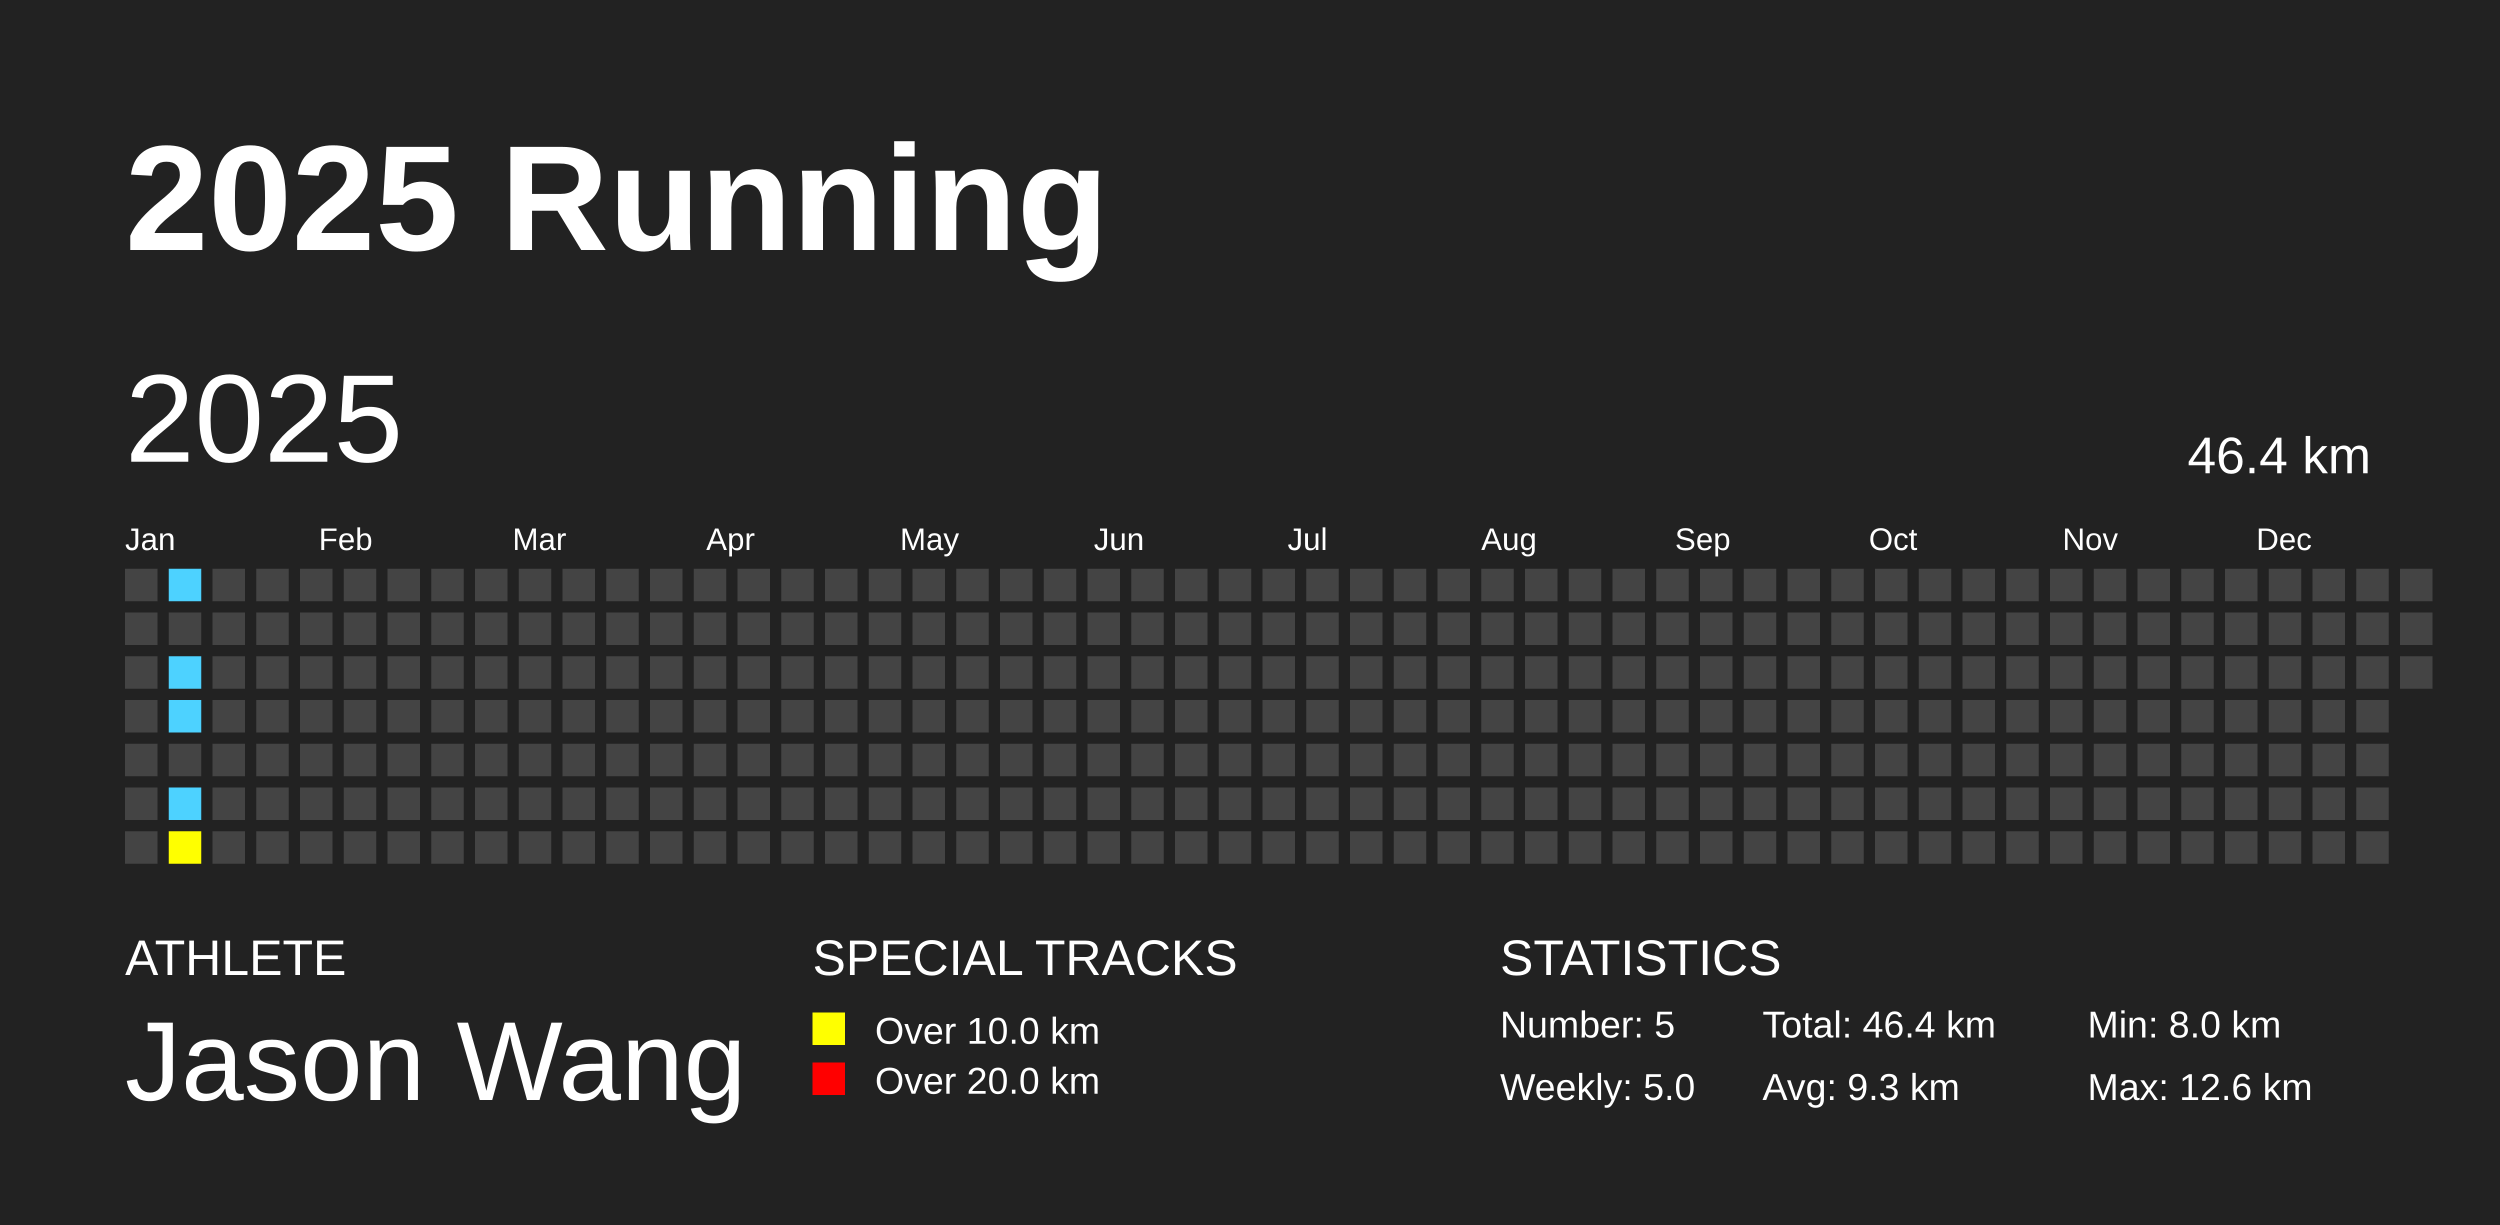
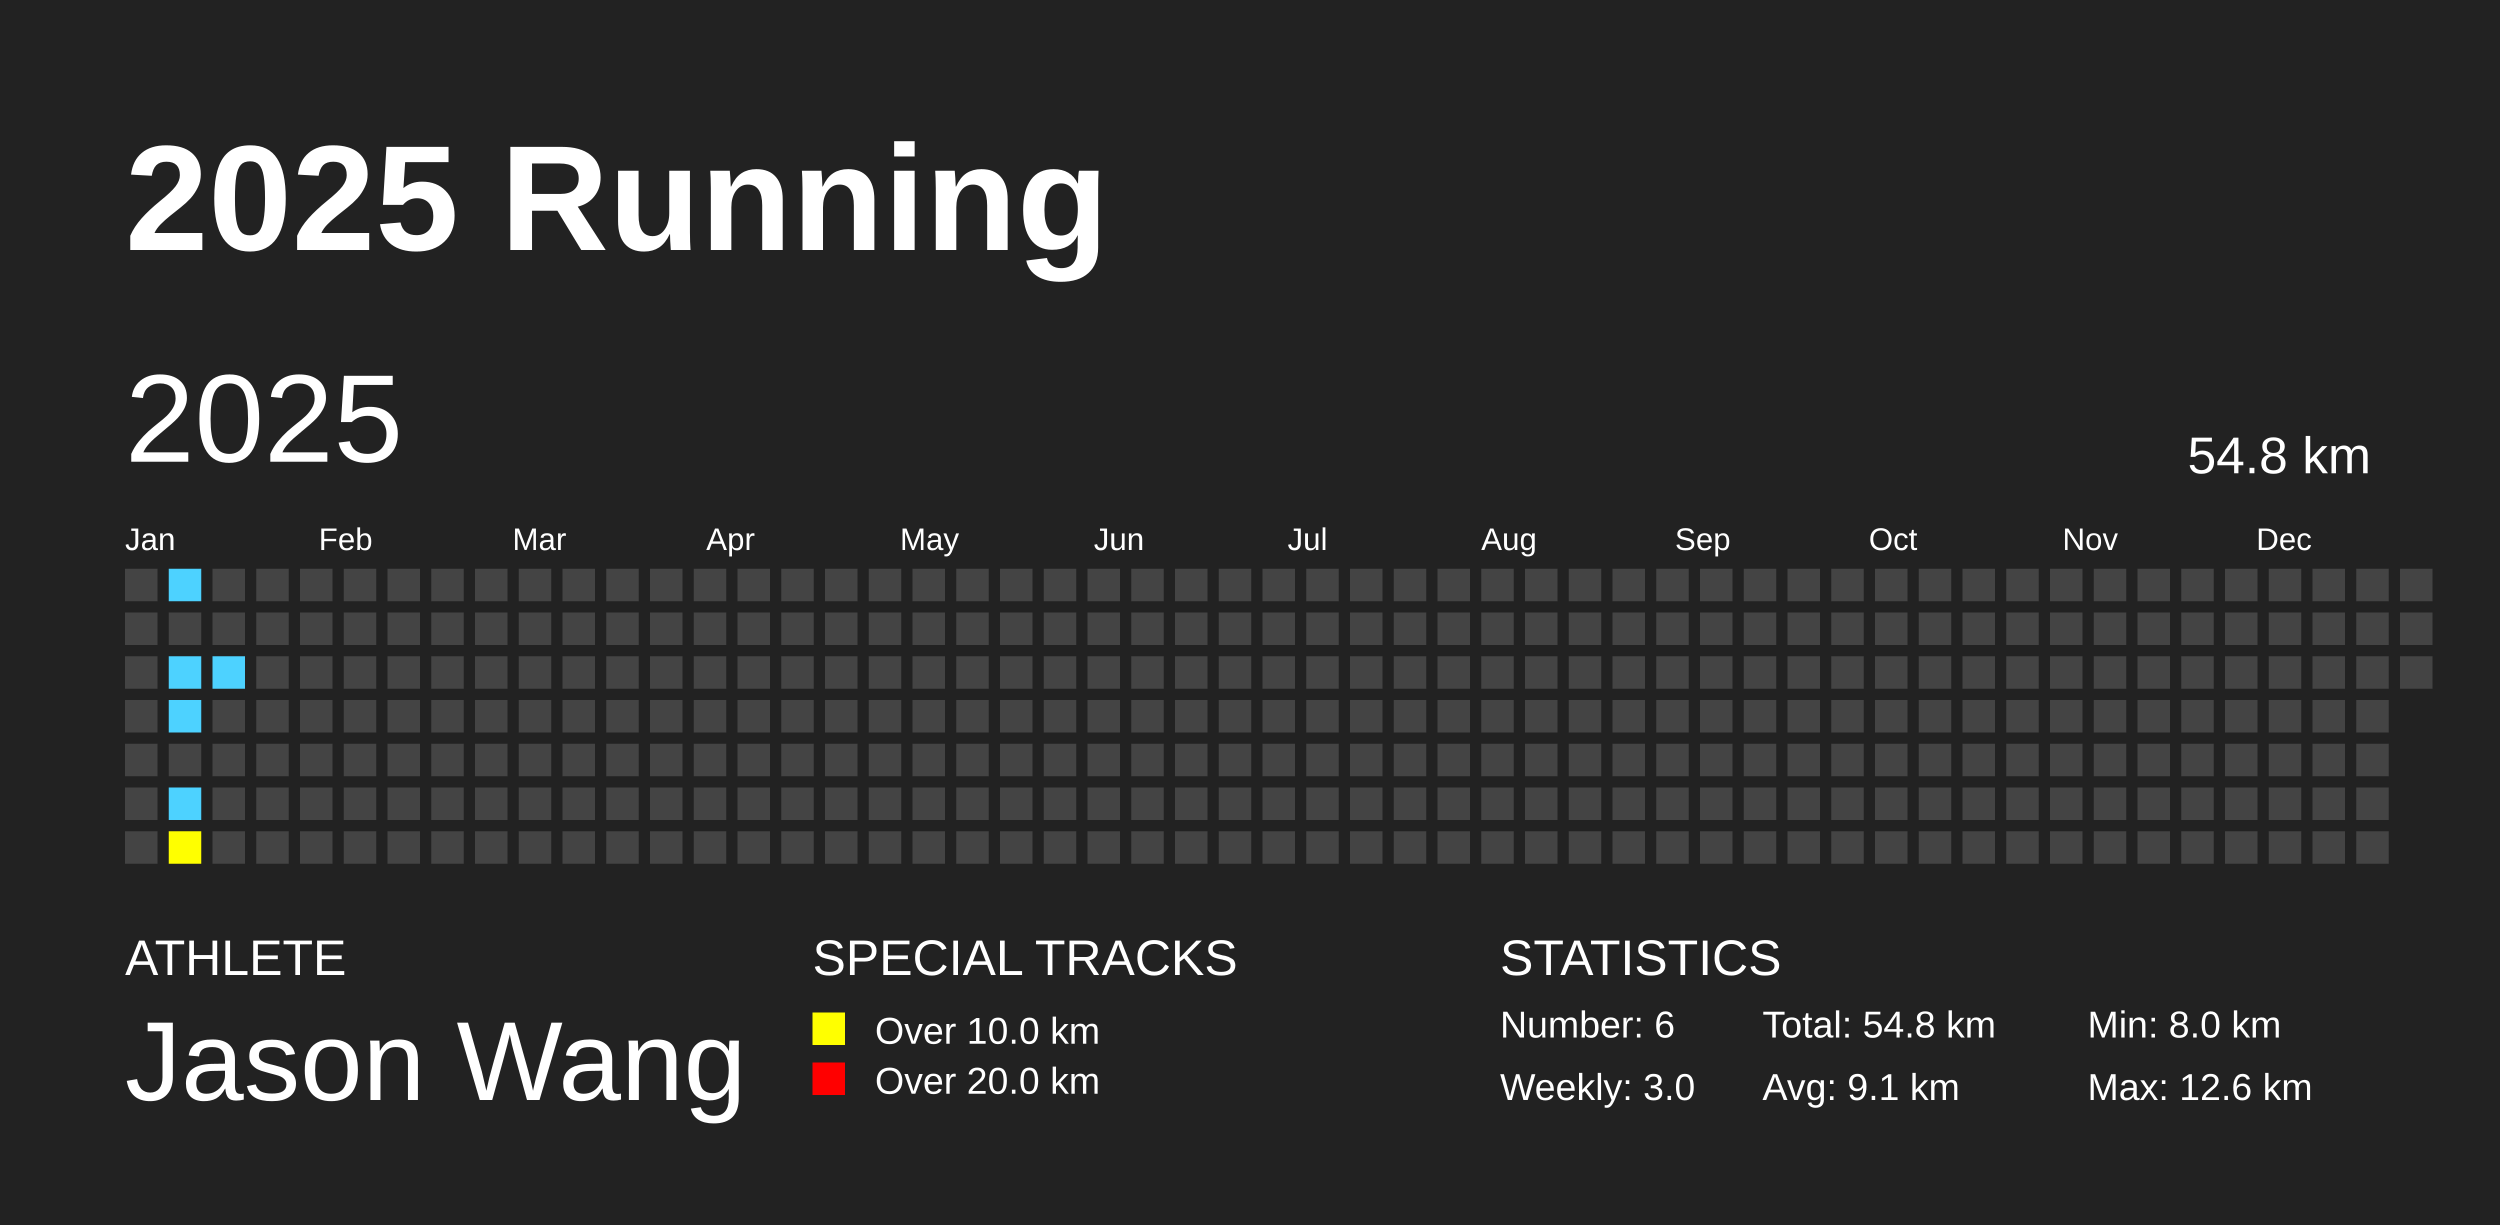
<svg xmlns="http://www.w3.org/2000/svg" baseProfile="full" height="98mm" version="1.1" viewBox="0,0,200,98" width="200mm">
  <defs />
  <rect fill="#222222" height="98" width="200" x="0" y="0" />
  <text fill="#FFFFFF" style="font-size:12px; font-family:Arial; font-weight:bold;" x="10" y="20">2025 Running</text>
  <text fill="#FFFFFF" style="font-size:4px; font-family:Arial" x="10" y="78">ATHLETE</text>
  <text fill="#FFFFFF" style="font-size:9px; font-family:Arial" x="10" y="88">Jason Wang</text>
  <text fill="#FFFFFF" style="font-size:4px; font-family:Arial" x="65" y="78">SPECIAL TRACKS</text>
  <rect fill="yellow" height="2.6" width="2.6" x="65" y="81" />
  <text fill="#FFFFFF" style="font-size:3px; font-family:Arial" x="70" y="83.5">Over 10.0 km</text>
  <rect fill="red" height="2.6" width="2.6" x="65" y="85" />
  <text fill="#FFFFFF" style="font-size:3px; font-family:Arial" x="70" y="87.5">Over 20.0 km</text>
  <text fill="#FFFFFF" style="font-size:4px; font-family:Arial" x="120" y="78">STATISTICS</text>
-   <text fill="#FFFFFF" style="font-size:3px; font-family:Arial" x="120" y="83">Number: 5</text>
-   <text fill="#FFFFFF" style="font-size:3px; font-family:Arial" x="120" y="88">Weekly: 5.0</text>
-   <text fill="#FFFFFF" style="font-size:3px; font-family:Arial" x="141" y="83">Total: 46.4 km</text>
-   <text fill="#FFFFFF" style="font-size:3px; font-family:Arial" x="141" y="88">Avg: 9.3 km</text>
+   <text fill="#FFFFFF" style="font-size:3px; font-family:Arial" x="120" y="83">Number: 6</text>
+   <text fill="#FFFFFF" style="font-size:3px; font-family:Arial" x="120" y="88">Weekly: 3.0</text>
+   <text fill="#FFFFFF" style="font-size:3px; font-family:Arial" x="141" y="83">Total: 54.8 km</text>
+   <text fill="#FFFFFF" style="font-size:3px; font-family:Arial" x="141" y="88">Avg: 9.1 km</text>
  <text fill="#FFFFFF" style="font-size:3px; font-family:Arial" x="167" y="83">Min: 8.0 km</text>
  <text fill="#FFFFFF" style="font-size:3px; font-family:Arial" x="167" y="88">Max: 12.6 km</text>
  <text dominant-baseline="hanging" fill="#FFFFFF" style="font-size:10.0px; font-family:Arial;" x="10" y="30">2025</text>
-   <text dominant-baseline="hanging" fill="#FFFFFF" style="font-size:4.125px; font-family:Arial;" x="175" y="35">46.4 km</text>
+   <text dominant-baseline="hanging" fill="#FFFFFF" style="font-size:4.125px; font-family:Arial;" x="175" y="35">54.8 km</text>
  <text fill="#FFFFFF" style="font-size:2.5px; font-family:Arial" x="10.0" y="44">Jan</text>
  <text fill="#FFFFFF" style="font-size:2.5px; font-family:Arial" x="25.5" y="44">Feb</text>
  <text fill="#FFFFFF" style="font-size:2.5px; font-family:Arial" x="41.0" y="44">Mar</text>
  <text fill="#FFFFFF" style="font-size:2.5px; font-family:Arial" x="56.5" y="44">Apr</text>
  <text fill="#FFFFFF" style="font-size:2.5px; font-family:Arial" x="72.0" y="44">May</text>
  <text fill="#FFFFFF" style="font-size:2.5px; font-family:Arial" x="87.5" y="44">Jun</text>
  <text fill="#FFFFFF" style="font-size:2.5px; font-family:Arial" x="103.0" y="44">Jul</text>
  <text fill="#FFFFFF" style="font-size:2.5px; font-family:Arial" x="118.5" y="44">Aug</text>
  <text fill="#FFFFFF" style="font-size:2.5px; font-family:Arial" x="134.0" y="44">Sep</text>
  <text fill="#FFFFFF" style="font-size:2.5px; font-family:Arial" x="149.5" y="44">Oct</text>
  <text fill="#FFFFFF" style="font-size:2.5px; font-family:Arial" x="165.0" y="44">Nov</text>
  <text fill="#FFFFFF" style="font-size:2.5px; font-family:Arial" x="180.5" y="44">Dec</text>
  <rect fill="#444444" height="2.6" width="2.6" x="10.0" y="45.5" />
  <rect fill="#444444" height="2.6" width="2.6" x="10.0" y="49.0" />
  <rect fill="#444444" height="2.6" width="2.6" x="10.0" y="52.5" />
  <rect fill="#444444" height="2.6" width="2.6" x="10.0" y="56.0" />
  <rect fill="#444444" height="2.6" width="2.6" x="10.0" y="59.5" />
  <rect fill="#444444" height="2.6" width="2.6" x="10.0" y="63.0" />
  <rect fill="#444444" height="2.6" width="2.6" x="10.0" y="66.5" />
  <rect fill="#4DD2FF" height="2.6" width="2.6" x="13.5" y="45.5" />
  <rect fill="#444444" height="2.6" width="2.6" x="13.5" y="49.0" />
  <rect fill="#4DD2FF" height="2.6" width="2.6" x="13.5" y="52.5" />
  <rect fill="#4DD2FF" height="2.6" width="2.6" x="13.5" y="56.0" />
  <rect fill="#444444" height="2.6" width="2.6" x="13.5" y="59.5" />
  <rect fill="#4DD2FF" height="2.6" width="2.6" x="13.5" y="63.0" />
  <rect fill="yellow" height="2.6" width="2.6" x="13.5" y="66.5" />
  <rect fill="#444444" height="2.6" width="2.6" x="17.0" y="45.5" />
  <rect fill="#444444" height="2.6" width="2.6" x="17.0" y="49.0" />
-   <rect fill="#444444" height="2.6" width="2.6" x="17.0" y="52.5" />
+   <rect fill="#4DD2FF" height="2.6" width="2.6" x="17.0" y="52.5" />
  <rect fill="#444444" height="2.6" width="2.6" x="17.0" y="56.0" />
  <rect fill="#444444" height="2.6" width="2.6" x="17.0" y="59.5" />
  <rect fill="#444444" height="2.6" width="2.6" x="17.0" y="63.0" />
  <rect fill="#444444" height="2.6" width="2.6" x="17.0" y="66.5" />
  <rect fill="#444444" height="2.6" width="2.6" x="20.5" y="45.5" />
  <rect fill="#444444" height="2.6" width="2.6" x="20.5" y="49.0" />
  <rect fill="#444444" height="2.6" width="2.6" x="20.5" y="52.5" />
  <rect fill="#444444" height="2.6" width="2.6" x="20.5" y="56.0" />
  <rect fill="#444444" height="2.6" width="2.6" x="20.5" y="59.5" />
  <rect fill="#444444" height="2.6" width="2.6" x="20.5" y="63.0" />
  <rect fill="#444444" height="2.6" width="2.6" x="20.5" y="66.5" />
  <rect fill="#444444" height="2.6" width="2.6" x="24.0" y="45.5" />
  <rect fill="#444444" height="2.6" width="2.6" x="24.0" y="49.0" />
  <rect fill="#444444" height="2.6" width="2.6" x="24.0" y="52.5" />
  <rect fill="#444444" height="2.6" width="2.6" x="24.0" y="56.0" />
  <rect fill="#444444" height="2.6" width="2.6" x="24.0" y="59.5" />
  <rect fill="#444444" height="2.6" width="2.6" x="24.0" y="63.0" />
  <rect fill="#444444" height="2.6" width="2.6" x="24.0" y="66.5" />
  <rect fill="#444444" height="2.6" width="2.6" x="27.5" y="45.5" />
  <rect fill="#444444" height="2.6" width="2.6" x="27.5" y="49.0" />
  <rect fill="#444444" height="2.6" width="2.6" x="27.5" y="52.5" />
  <rect fill="#444444" height="2.6" width="2.6" x="27.5" y="56.0" />
  <rect fill="#444444" height="2.6" width="2.6" x="27.5" y="59.5" />
  <rect fill="#444444" height="2.6" width="2.6" x="27.5" y="63.0" />
  <rect fill="#444444" height="2.6" width="2.6" x="27.5" y="66.5" />
  <rect fill="#444444" height="2.6" width="2.6" x="31.0" y="45.5" />
  <rect fill="#444444" height="2.6" width="2.6" x="31.0" y="49.0" />
  <rect fill="#444444" height="2.6" width="2.6" x="31.0" y="52.5" />
  <rect fill="#444444" height="2.6" width="2.6" x="31.0" y="56.0" />
  <rect fill="#444444" height="2.6" width="2.6" x="31.0" y="59.5" />
  <rect fill="#444444" height="2.6" width="2.6" x="31.0" y="63.0" />
  <rect fill="#444444" height="2.6" width="2.6" x="31.0" y="66.5" />
  <rect fill="#444444" height="2.6" width="2.6" x="34.5" y="45.5" />
  <rect fill="#444444" height="2.6" width="2.6" x="34.5" y="49.0" />
  <rect fill="#444444" height="2.6" width="2.6" x="34.5" y="52.5" />
  <rect fill="#444444" height="2.6" width="2.6" x="34.5" y="56.0" />
  <rect fill="#444444" height="2.6" width="2.6" x="34.5" y="59.5" />
  <rect fill="#444444" height="2.6" width="2.6" x="34.5" y="63.0" />
  <rect fill="#444444" height="2.6" width="2.6" x="34.5" y="66.5" />
  <rect fill="#444444" height="2.6" width="2.6" x="38.0" y="45.5" />
  <rect fill="#444444" height="2.6" width="2.6" x="38.0" y="49.0" />
  <rect fill="#444444" height="2.6" width="2.6" x="38.0" y="52.5" />
  <rect fill="#444444" height="2.6" width="2.6" x="38.0" y="56.0" />
  <rect fill="#444444" height="2.6" width="2.6" x="38.0" y="59.5" />
  <rect fill="#444444" height="2.6" width="2.6" x="38.0" y="63.0" />
  <rect fill="#444444" height="2.6" width="2.6" x="38.0" y="66.5" />
  <rect fill="#444444" height="2.6" width="2.6" x="41.5" y="45.5" />
  <rect fill="#444444" height="2.6" width="2.6" x="41.5" y="49.0" />
  <rect fill="#444444" height="2.6" width="2.6" x="41.5" y="52.5" />
  <rect fill="#444444" height="2.6" width="2.6" x="41.5" y="56.0" />
  <rect fill="#444444" height="2.6" width="2.6" x="41.5" y="59.5" />
  <rect fill="#444444" height="2.6" width="2.6" x="41.5" y="63.0" />
  <rect fill="#444444" height="2.6" width="2.6" x="41.5" y="66.5" />
  <rect fill="#444444" height="2.6" width="2.6" x="45.0" y="45.5" />
  <rect fill="#444444" height="2.6" width="2.6" x="45.0" y="49.0" />
  <rect fill="#444444" height="2.6" width="2.6" x="45.0" y="52.5" />
  <rect fill="#444444" height="2.6" width="2.6" x="45.0" y="56.0" />
  <rect fill="#444444" height="2.6" width="2.6" x="45.0" y="59.5" />
  <rect fill="#444444" height="2.6" width="2.6" x="45.0" y="63.0" />
  <rect fill="#444444" height="2.6" width="2.6" x="45.0" y="66.5" />
  <rect fill="#444444" height="2.6" width="2.6" x="48.5" y="45.5" />
  <rect fill="#444444" height="2.6" width="2.6" x="48.5" y="49.0" />
  <rect fill="#444444" height="2.6" width="2.6" x="48.5" y="52.5" />
  <rect fill="#444444" height="2.6" width="2.6" x="48.5" y="56.0" />
  <rect fill="#444444" height="2.6" width="2.6" x="48.5" y="59.5" />
  <rect fill="#444444" height="2.6" width="2.6" x="48.5" y="63.0" />
  <rect fill="#444444" height="2.6" width="2.6" x="48.5" y="66.5" />
  <rect fill="#444444" height="2.6" width="2.6" x="52.0" y="45.5" />
  <rect fill="#444444" height="2.6" width="2.6" x="52.0" y="49.0" />
  <rect fill="#444444" height="2.6" width="2.6" x="52.0" y="52.5" />
  <rect fill="#444444" height="2.6" width="2.6" x="52.0" y="56.0" />
  <rect fill="#444444" height="2.6" width="2.6" x="52.0" y="59.5" />
  <rect fill="#444444" height="2.6" width="2.6" x="52.0" y="63.0" />
  <rect fill="#444444" height="2.6" width="2.6" x="52.0" y="66.5" />
  <rect fill="#444444" height="2.6" width="2.6" x="55.5" y="45.5" />
  <rect fill="#444444" height="2.6" width="2.6" x="55.5" y="49.0" />
  <rect fill="#444444" height="2.6" width="2.6" x="55.5" y="52.5" />
  <rect fill="#444444" height="2.6" width="2.6" x="55.5" y="56.0" />
  <rect fill="#444444" height="2.6" width="2.6" x="55.5" y="59.5" />
  <rect fill="#444444" height="2.6" width="2.6" x="55.5" y="63.0" />
  <rect fill="#444444" height="2.6" width="2.6" x="55.5" y="66.5" />
  <rect fill="#444444" height="2.6" width="2.6" x="59.0" y="45.5" />
  <rect fill="#444444" height="2.6" width="2.6" x="59.0" y="49.0" />
  <rect fill="#444444" height="2.6" width="2.6" x="59.0" y="52.5" />
  <rect fill="#444444" height="2.6" width="2.6" x="59.0" y="56.0" />
  <rect fill="#444444" height="2.6" width="2.6" x="59.0" y="59.5" />
  <rect fill="#444444" height="2.6" width="2.6" x="59.0" y="63.0" />
  <rect fill="#444444" height="2.6" width="2.6" x="59.0" y="66.5" />
  <rect fill="#444444" height="2.6" width="2.6" x="62.5" y="45.5" />
  <rect fill="#444444" height="2.6" width="2.6" x="62.5" y="49.0" />
  <rect fill="#444444" height="2.6" width="2.6" x="62.5" y="52.5" />
  <rect fill="#444444" height="2.6" width="2.6" x="62.5" y="56.0" />
  <rect fill="#444444" height="2.6" width="2.6" x="62.5" y="59.5" />
  <rect fill="#444444" height="2.6" width="2.6" x="62.5" y="63.0" />
  <rect fill="#444444" height="2.6" width="2.6" x="62.5" y="66.5" />
  <rect fill="#444444" height="2.6" width="2.6" x="66.0" y="45.5" />
  <rect fill="#444444" height="2.6" width="2.6" x="66.0" y="49.0" />
  <rect fill="#444444" height="2.6" width="2.6" x="66.0" y="52.5" />
  <rect fill="#444444" height="2.6" width="2.6" x="66.0" y="56.0" />
  <rect fill="#444444" height="2.6" width="2.6" x="66.0" y="59.5" />
  <rect fill="#444444" height="2.6" width="2.6" x="66.0" y="63.0" />
  <rect fill="#444444" height="2.6" width="2.6" x="66.0" y="66.5" />
  <rect fill="#444444" height="2.6" width="2.6" x="69.5" y="45.5" />
  <rect fill="#444444" height="2.6" width="2.6" x="69.5" y="49.0" />
  <rect fill="#444444" height="2.6" width="2.6" x="69.5" y="52.5" />
  <rect fill="#444444" height="2.6" width="2.6" x="69.5" y="56.0" />
  <rect fill="#444444" height="2.6" width="2.6" x="69.5" y="59.5" />
  <rect fill="#444444" height="2.6" width="2.6" x="69.5" y="63.0" />
  <rect fill="#444444" height="2.6" width="2.6" x="69.5" y="66.5" />
  <rect fill="#444444" height="2.6" width="2.6" x="73.0" y="45.5" />
  <rect fill="#444444" height="2.6" width="2.6" x="73.0" y="49.0" />
  <rect fill="#444444" height="2.6" width="2.6" x="73.0" y="52.5" />
  <rect fill="#444444" height="2.6" width="2.6" x="73.0" y="56.0" />
  <rect fill="#444444" height="2.6" width="2.6" x="73.0" y="59.5" />
  <rect fill="#444444" height="2.6" width="2.6" x="73.0" y="63.0" />
  <rect fill="#444444" height="2.6" width="2.6" x="73.0" y="66.5" />
  <rect fill="#444444" height="2.6" width="2.6" x="76.5" y="45.5" />
  <rect fill="#444444" height="2.6" width="2.6" x="76.5" y="49.0" />
  <rect fill="#444444" height="2.6" width="2.6" x="76.5" y="52.5" />
  <rect fill="#444444" height="2.6" width="2.6" x="76.5" y="56.0" />
  <rect fill="#444444" height="2.6" width="2.6" x="76.5" y="59.5" />
  <rect fill="#444444" height="2.6" width="2.6" x="76.5" y="63.0" />
  <rect fill="#444444" height="2.6" width="2.6" x="76.5" y="66.5" />
  <rect fill="#444444" height="2.6" width="2.6" x="80.0" y="45.5" />
  <rect fill="#444444" height="2.6" width="2.6" x="80.0" y="49.0" />
  <rect fill="#444444" height="2.6" width="2.6" x="80.0" y="52.5" />
  <rect fill="#444444" height="2.6" width="2.6" x="80.0" y="56.0" />
  <rect fill="#444444" height="2.6" width="2.6" x="80.0" y="59.5" />
  <rect fill="#444444" height="2.6" width="2.6" x="80.0" y="63.0" />
  <rect fill="#444444" height="2.6" width="2.6" x="80.0" y="66.5" />
  <rect fill="#444444" height="2.6" width="2.6" x="83.5" y="45.5" />
  <rect fill="#444444" height="2.6" width="2.6" x="83.5" y="49.0" />
  <rect fill="#444444" height="2.6" width="2.6" x="83.5" y="52.5" />
  <rect fill="#444444" height="2.6" width="2.6" x="83.5" y="56.0" />
  <rect fill="#444444" height="2.6" width="2.6" x="83.5" y="59.5" />
  <rect fill="#444444" height="2.6" width="2.6" x="83.5" y="63.0" />
  <rect fill="#444444" height="2.6" width="2.6" x="83.5" y="66.5" />
  <rect fill="#444444" height="2.6" width="2.6" x="87.0" y="45.5" />
  <rect fill="#444444" height="2.6" width="2.6" x="87.0" y="49.0" />
  <rect fill="#444444" height="2.6" width="2.6" x="87.0" y="52.5" />
  <rect fill="#444444" height="2.6" width="2.6" x="87.0" y="56.0" />
  <rect fill="#444444" height="2.6" width="2.6" x="87.0" y="59.5" />
  <rect fill="#444444" height="2.6" width="2.6" x="87.0" y="63.0" />
  <rect fill="#444444" height="2.6" width="2.6" x="87.0" y="66.5" />
  <rect fill="#444444" height="2.6" width="2.6" x="90.5" y="45.5" />
  <rect fill="#444444" height="2.6" width="2.6" x="90.5" y="49.0" />
  <rect fill="#444444" height="2.6" width="2.6" x="90.5" y="52.5" />
  <rect fill="#444444" height="2.6" width="2.6" x="90.5" y="56.0" />
  <rect fill="#444444" height="2.6" width="2.6" x="90.5" y="59.5" />
  <rect fill="#444444" height="2.6" width="2.6" x="90.5" y="63.0" />
  <rect fill="#444444" height="2.6" width="2.6" x="90.5" y="66.5" />
  <rect fill="#444444" height="2.6" width="2.6" x="94.0" y="45.5" />
  <rect fill="#444444" height="2.6" width="2.6" x="94.0" y="49.0" />
  <rect fill="#444444" height="2.6" width="2.6" x="94.0" y="52.5" />
  <rect fill="#444444" height="2.6" width="2.6" x="94.0" y="56.0" />
  <rect fill="#444444" height="2.6" width="2.6" x="94.0" y="59.5" />
  <rect fill="#444444" height="2.6" width="2.6" x="94.0" y="63.0" />
  <rect fill="#444444" height="2.6" width="2.6" x="94.0" y="66.5" />
  <rect fill="#444444" height="2.6" width="2.6" x="97.5" y="45.5" />
  <rect fill="#444444" height="2.6" width="2.6" x="97.5" y="49.0" />
  <rect fill="#444444" height="2.6" width="2.6" x="97.5" y="52.5" />
  <rect fill="#444444" height="2.6" width="2.6" x="97.5" y="56.0" />
  <rect fill="#444444" height="2.6" width="2.6" x="97.5" y="59.5" />
  <rect fill="#444444" height="2.6" width="2.6" x="97.5" y="63.0" />
  <rect fill="#444444" height="2.6" width="2.6" x="97.5" y="66.5" />
  <rect fill="#444444" height="2.6" width="2.6" x="101.0" y="45.5" />
  <rect fill="#444444" height="2.6" width="2.6" x="101.0" y="49.0" />
  <rect fill="#444444" height="2.6" width="2.6" x="101.0" y="52.5" />
  <rect fill="#444444" height="2.6" width="2.6" x="101.0" y="56.0" />
  <rect fill="#444444" height="2.6" width="2.6" x="101.0" y="59.5" />
  <rect fill="#444444" height="2.6" width="2.6" x="101.0" y="63.0" />
  <rect fill="#444444" height="2.6" width="2.6" x="101.0" y="66.5" />
  <rect fill="#444444" height="2.6" width="2.6" x="104.5" y="45.5" />
  <rect fill="#444444" height="2.6" width="2.6" x="104.5" y="49.0" />
  <rect fill="#444444" height="2.6" width="2.6" x="104.5" y="52.5" />
  <rect fill="#444444" height="2.6" width="2.6" x="104.5" y="56.0" />
  <rect fill="#444444" height="2.6" width="2.6" x="104.5" y="59.5" />
  <rect fill="#444444" height="2.6" width="2.6" x="104.5" y="63.0" />
  <rect fill="#444444" height="2.6" width="2.6" x="104.5" y="66.5" />
  <rect fill="#444444" height="2.6" width="2.6" x="108.0" y="45.5" />
  <rect fill="#444444" height="2.6" width="2.6" x="108.0" y="49.0" />
  <rect fill="#444444" height="2.6" width="2.6" x="108.0" y="52.5" />
  <rect fill="#444444" height="2.6" width="2.6" x="108.0" y="56.0" />
  <rect fill="#444444" height="2.6" width="2.6" x="108.0" y="59.5" />
  <rect fill="#444444" height="2.6" width="2.6" x="108.0" y="63.0" />
  <rect fill="#444444" height="2.6" width="2.6" x="108.0" y="66.5" />
  <rect fill="#444444" height="2.6" width="2.6" x="111.5" y="45.5" />
  <rect fill="#444444" height="2.6" width="2.6" x="111.5" y="49.0" />
  <rect fill="#444444" height="2.6" width="2.6" x="111.5" y="52.5" />
  <rect fill="#444444" height="2.6" width="2.6" x="111.5" y="56.0" />
  <rect fill="#444444" height="2.6" width="2.6" x="111.5" y="59.5" />
  <rect fill="#444444" height="2.6" width="2.6" x="111.5" y="63.0" />
  <rect fill="#444444" height="2.6" width="2.6" x="111.5" y="66.5" />
  <rect fill="#444444" height="2.6" width="2.6" x="115.0" y="45.5" />
  <rect fill="#444444" height="2.6" width="2.6" x="115.0" y="49.0" />
  <rect fill="#444444" height="2.6" width="2.6" x="115.0" y="52.5" />
  <rect fill="#444444" height="2.6" width="2.6" x="115.0" y="56.0" />
  <rect fill="#444444" height="2.6" width="2.6" x="115.0" y="59.5" />
  <rect fill="#444444" height="2.6" width="2.6" x="115.0" y="63.0" />
  <rect fill="#444444" height="2.6" width="2.6" x="115.0" y="66.5" />
  <rect fill="#444444" height="2.6" width="2.6" x="118.5" y="45.5" />
  <rect fill="#444444" height="2.6" width="2.6" x="118.5" y="49.0" />
  <rect fill="#444444" height="2.6" width="2.6" x="118.5" y="52.5" />
  <rect fill="#444444" height="2.6" width="2.6" x="118.5" y="56.0" />
  <rect fill="#444444" height="2.6" width="2.6" x="118.5" y="59.5" />
  <rect fill="#444444" height="2.6" width="2.6" x="118.5" y="63.0" />
  <rect fill="#444444" height="2.6" width="2.6" x="118.5" y="66.5" />
  <rect fill="#444444" height="2.6" width="2.6" x="122.0" y="45.5" />
  <rect fill="#444444" height="2.6" width="2.6" x="122.0" y="49.0" />
  <rect fill="#444444" height="2.6" width="2.6" x="122.0" y="52.5" />
  <rect fill="#444444" height="2.6" width="2.6" x="122.0" y="56.0" />
  <rect fill="#444444" height="2.6" width="2.6" x="122.0" y="59.5" />
  <rect fill="#444444" height="2.6" width="2.6" x="122.0" y="63.0" />
  <rect fill="#444444" height="2.6" width="2.6" x="122.0" y="66.5" />
  <rect fill="#444444" height="2.6" width="2.6" x="125.5" y="45.5" />
  <rect fill="#444444" height="2.6" width="2.6" x="125.5" y="49.0" />
  <rect fill="#444444" height="2.6" width="2.6" x="125.5" y="52.5" />
  <rect fill="#444444" height="2.6" width="2.6" x="125.5" y="56.0" />
  <rect fill="#444444" height="2.6" width="2.6" x="125.5" y="59.5" />
  <rect fill="#444444" height="2.6" width="2.6" x="125.5" y="63.0" />
  <rect fill="#444444" height="2.6" width="2.6" x="125.5" y="66.5" />
  <rect fill="#444444" height="2.6" width="2.6" x="129.0" y="45.5" />
  <rect fill="#444444" height="2.6" width="2.6" x="129.0" y="49.0" />
  <rect fill="#444444" height="2.6" width="2.6" x="129.0" y="52.5" />
  <rect fill="#444444" height="2.6" width="2.6" x="129.0" y="56.0" />
  <rect fill="#444444" height="2.6" width="2.6" x="129.0" y="59.5" />
  <rect fill="#444444" height="2.6" width="2.6" x="129.0" y="63.0" />
  <rect fill="#444444" height="2.6" width="2.6" x="129.0" y="66.5" />
  <rect fill="#444444" height="2.6" width="2.6" x="132.5" y="45.5" />
  <rect fill="#444444" height="2.6" width="2.6" x="132.5" y="49.0" />
  <rect fill="#444444" height="2.6" width="2.6" x="132.5" y="52.5" />
  <rect fill="#444444" height="2.6" width="2.6" x="132.5" y="56.0" />
  <rect fill="#444444" height="2.6" width="2.6" x="132.5" y="59.5" />
  <rect fill="#444444" height="2.6" width="2.6" x="132.5" y="63.0" />
  <rect fill="#444444" height="2.6" width="2.6" x="132.5" y="66.5" />
  <rect fill="#444444" height="2.6" width="2.6" x="136.0" y="45.5" />
  <rect fill="#444444" height="2.6" width="2.6" x="136.0" y="49.0" />
  <rect fill="#444444" height="2.6" width="2.6" x="136.0" y="52.5" />
  <rect fill="#444444" height="2.6" width="2.6" x="136.0" y="56.0" />
  <rect fill="#444444" height="2.6" width="2.6" x="136.0" y="59.5" />
  <rect fill="#444444" height="2.6" width="2.6" x="136.0" y="63.0" />
  <rect fill="#444444" height="2.6" width="2.6" x="136.0" y="66.5" />
  <rect fill="#444444" height="2.6" width="2.6" x="139.5" y="45.5" />
  <rect fill="#444444" height="2.6" width="2.6" x="139.5" y="49.0" />
  <rect fill="#444444" height="2.6" width="2.6" x="139.5" y="52.5" />
  <rect fill="#444444" height="2.6" width="2.6" x="139.5" y="56.0" />
  <rect fill="#444444" height="2.6" width="2.6" x="139.5" y="59.5" />
  <rect fill="#444444" height="2.6" width="2.6" x="139.5" y="63.0" />
  <rect fill="#444444" height="2.6" width="2.6" x="139.5" y="66.5" />
  <rect fill="#444444" height="2.6" width="2.6" x="143.0" y="45.5" />
  <rect fill="#444444" height="2.6" width="2.6" x="143.0" y="49.0" />
  <rect fill="#444444" height="2.6" width="2.6" x="143.0" y="52.5" />
  <rect fill="#444444" height="2.6" width="2.6" x="143.0" y="56.0" />
  <rect fill="#444444" height="2.6" width="2.6" x="143.0" y="59.5" />
  <rect fill="#444444" height="2.6" width="2.6" x="143.0" y="63.0" />
  <rect fill="#444444" height="2.6" width="2.6" x="143.0" y="66.5" />
  <rect fill="#444444" height="2.6" width="2.6" x="146.5" y="45.5" />
  <rect fill="#444444" height="2.6" width="2.6" x="146.5" y="49.0" />
  <rect fill="#444444" height="2.6" width="2.6" x="146.5" y="52.5" />
  <rect fill="#444444" height="2.6" width="2.6" x="146.5" y="56.0" />
  <rect fill="#444444" height="2.6" width="2.6" x="146.5" y="59.5" />
  <rect fill="#444444" height="2.6" width="2.6" x="146.5" y="63.0" />
  <rect fill="#444444" height="2.6" width="2.6" x="146.5" y="66.5" />
  <rect fill="#444444" height="2.6" width="2.6" x="150.0" y="45.5" />
  <rect fill="#444444" height="2.6" width="2.6" x="150.0" y="49.0" />
  <rect fill="#444444" height="2.6" width="2.6" x="150.0" y="52.5" />
  <rect fill="#444444" height="2.6" width="2.6" x="150.0" y="56.0" />
  <rect fill="#444444" height="2.6" width="2.6" x="150.0" y="59.5" />
  <rect fill="#444444" height="2.6" width="2.6" x="150.0" y="63.0" />
  <rect fill="#444444" height="2.6" width="2.6" x="150.0" y="66.5" />
  <rect fill="#444444" height="2.6" width="2.6" x="153.5" y="45.5" />
  <rect fill="#444444" height="2.6" width="2.6" x="153.5" y="49.0" />
  <rect fill="#444444" height="2.6" width="2.6" x="153.5" y="52.5" />
  <rect fill="#444444" height="2.6" width="2.6" x="153.5" y="56.0" />
  <rect fill="#444444" height="2.6" width="2.6" x="153.5" y="59.5" />
  <rect fill="#444444" height="2.6" width="2.6" x="153.5" y="63.0" />
  <rect fill="#444444" height="2.6" width="2.6" x="153.5" y="66.5" />
  <rect fill="#444444" height="2.6" width="2.6" x="157.0" y="45.5" />
  <rect fill="#444444" height="2.6" width="2.6" x="157.0" y="49.0" />
  <rect fill="#444444" height="2.6" width="2.6" x="157.0" y="52.5" />
  <rect fill="#444444" height="2.6" width="2.6" x="157.0" y="56.0" />
  <rect fill="#444444" height="2.6" width="2.6" x="157.0" y="59.5" />
  <rect fill="#444444" height="2.6" width="2.6" x="157.0" y="63.0" />
  <rect fill="#444444" height="2.6" width="2.6" x="157.0" y="66.5" />
  <rect fill="#444444" height="2.6" width="2.6" x="160.5" y="45.5" />
  <rect fill="#444444" height="2.6" width="2.6" x="160.5" y="49.0" />
  <rect fill="#444444" height="2.6" width="2.6" x="160.5" y="52.5" />
  <rect fill="#444444" height="2.6" width="2.6" x="160.5" y="56.0" />
  <rect fill="#444444" height="2.6" width="2.6" x="160.5" y="59.5" />
  <rect fill="#444444" height="2.6" width="2.6" x="160.5" y="63.0" />
  <rect fill="#444444" height="2.6" width="2.6" x="160.5" y="66.5" />
  <rect fill="#444444" height="2.6" width="2.6" x="164.0" y="45.5" />
  <rect fill="#444444" height="2.6" width="2.6" x="164.0" y="49.0" />
  <rect fill="#444444" height="2.6" width="2.6" x="164.0" y="52.5" />
  <rect fill="#444444" height="2.6" width="2.6" x="164.0" y="56.0" />
  <rect fill="#444444" height="2.6" width="2.6" x="164.0" y="59.5" />
  <rect fill="#444444" height="2.6" width="2.6" x="164.0" y="63.0" />
  <rect fill="#444444" height="2.6" width="2.6" x="164.0" y="66.5" />
  <rect fill="#444444" height="2.6" width="2.6" x="167.5" y="45.5" />
  <rect fill="#444444" height="2.6" width="2.6" x="167.5" y="49.0" />
  <rect fill="#444444" height="2.6" width="2.6" x="167.5" y="52.5" />
  <rect fill="#444444" height="2.6" width="2.6" x="167.5" y="56.0" />
  <rect fill="#444444" height="2.6" width="2.6" x="167.5" y="59.5" />
  <rect fill="#444444" height="2.6" width="2.6" x="167.5" y="63.0" />
  <rect fill="#444444" height="2.6" width="2.6" x="167.5" y="66.5" />
  <rect fill="#444444" height="2.6" width="2.6" x="171.0" y="45.5" />
  <rect fill="#444444" height="2.6" width="2.6" x="171.0" y="49.0" />
  <rect fill="#444444" height="2.6" width="2.6" x="171.0" y="52.5" />
  <rect fill="#444444" height="2.6" width="2.6" x="171.0" y="56.0" />
  <rect fill="#444444" height="2.6" width="2.6" x="171.0" y="59.5" />
  <rect fill="#444444" height="2.6" width="2.6" x="171.0" y="63.0" />
  <rect fill="#444444" height="2.6" width="2.6" x="171.0" y="66.5" />
  <rect fill="#444444" height="2.6" width="2.6" x="174.5" y="45.5" />
  <rect fill="#444444" height="2.6" width="2.6" x="174.5" y="49.0" />
  <rect fill="#444444" height="2.6" width="2.6" x="174.5" y="52.5" />
  <rect fill="#444444" height="2.6" width="2.6" x="174.5" y="56.0" />
  <rect fill="#444444" height="2.6" width="2.6" x="174.5" y="59.5" />
  <rect fill="#444444" height="2.6" width="2.6" x="174.5" y="63.0" />
  <rect fill="#444444" height="2.6" width="2.6" x="174.5" y="66.5" />
  <rect fill="#444444" height="2.6" width="2.6" x="178.0" y="45.5" />
  <rect fill="#444444" height="2.6" width="2.6" x="178.0" y="49.0" />
  <rect fill="#444444" height="2.6" width="2.6" x="178.0" y="52.5" />
  <rect fill="#444444" height="2.6" width="2.6" x="178.0" y="56.0" />
  <rect fill="#444444" height="2.6" width="2.6" x="178.0" y="59.5" />
  <rect fill="#444444" height="2.6" width="2.6" x="178.0" y="63.0" />
  <rect fill="#444444" height="2.6" width="2.6" x="178.0" y="66.5" />
  <rect fill="#444444" height="2.6" width="2.6" x="181.5" y="45.5" />
  <rect fill="#444444" height="2.6" width="2.6" x="181.5" y="49.0" />
  <rect fill="#444444" height="2.6" width="2.6" x="181.5" y="52.5" />
  <rect fill="#444444" height="2.6" width="2.6" x="181.5" y="56.0" />
  <rect fill="#444444" height="2.6" width="2.6" x="181.5" y="59.5" />
  <rect fill="#444444" height="2.6" width="2.6" x="181.5" y="63.0" />
  <rect fill="#444444" height="2.6" width="2.6" x="181.5" y="66.5" />
  <rect fill="#444444" height="2.6" width="2.6" x="185.0" y="45.5" />
  <rect fill="#444444" height="2.6" width="2.6" x="185.0" y="49.0" />
  <rect fill="#444444" height="2.6" width="2.6" x="185.0" y="52.5" />
  <rect fill="#444444" height="2.6" width="2.6" x="185.0" y="56.0" />
  <rect fill="#444444" height="2.6" width="2.6" x="185.0" y="59.5" />
  <rect fill="#444444" height="2.6" width="2.6" x="185.0" y="63.0" />
  <rect fill="#444444" height="2.6" width="2.6" x="185.0" y="66.5" />
  <rect fill="#444444" height="2.6" width="2.6" x="188.5" y="45.5" />
  <rect fill="#444444" height="2.6" width="2.6" x="188.5" y="49.0" />
  <rect fill="#444444" height="2.6" width="2.6" x="188.5" y="52.5" />
  <rect fill="#444444" height="2.6" width="2.6" x="188.5" y="56.0" />
  <rect fill="#444444" height="2.6" width="2.6" x="188.5" y="59.5" />
  <rect fill="#444444" height="2.6" width="2.6" x="188.5" y="63.0" />
  <rect fill="#444444" height="2.6" width="2.6" x="188.5" y="66.5" />
  <rect fill="#444444" height="2.6" width="2.6" x="192.0" y="45.5" />
  <rect fill="#444444" height="2.6" width="2.6" x="192.0" y="49.0" />
  <rect fill="#444444" height="2.6" width="2.6" x="192.0" y="52.5" />
</svg>
